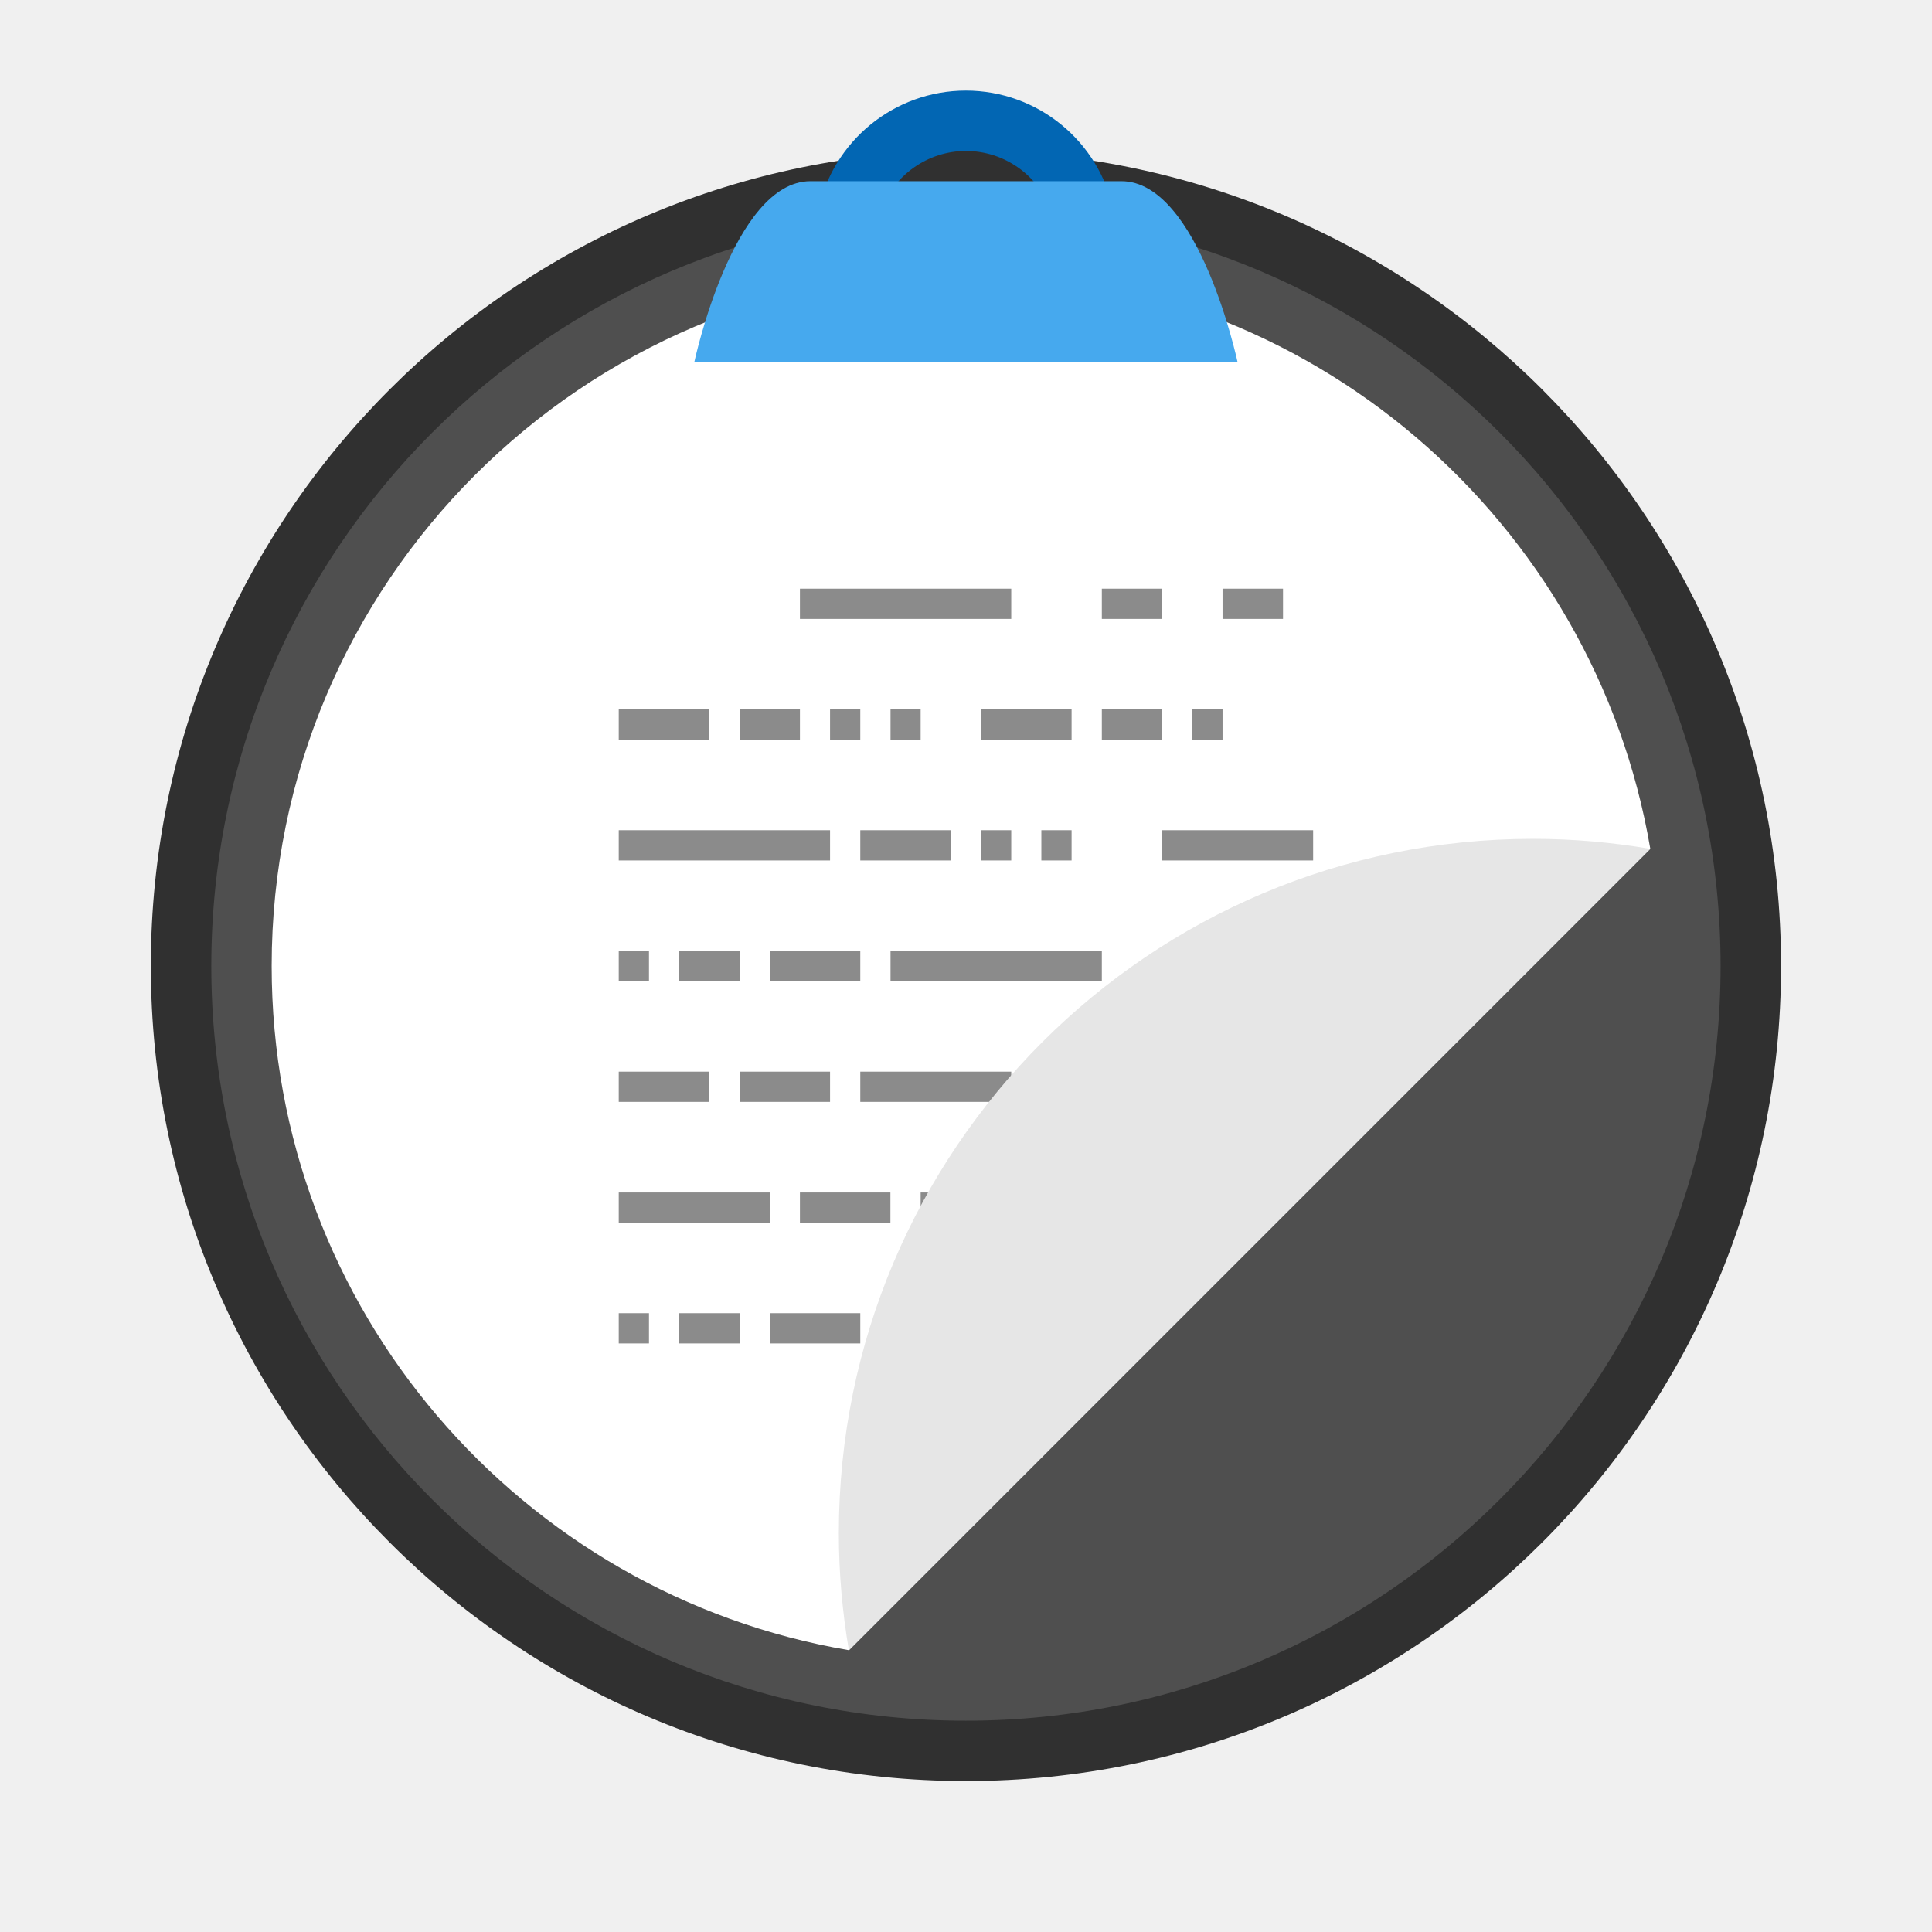
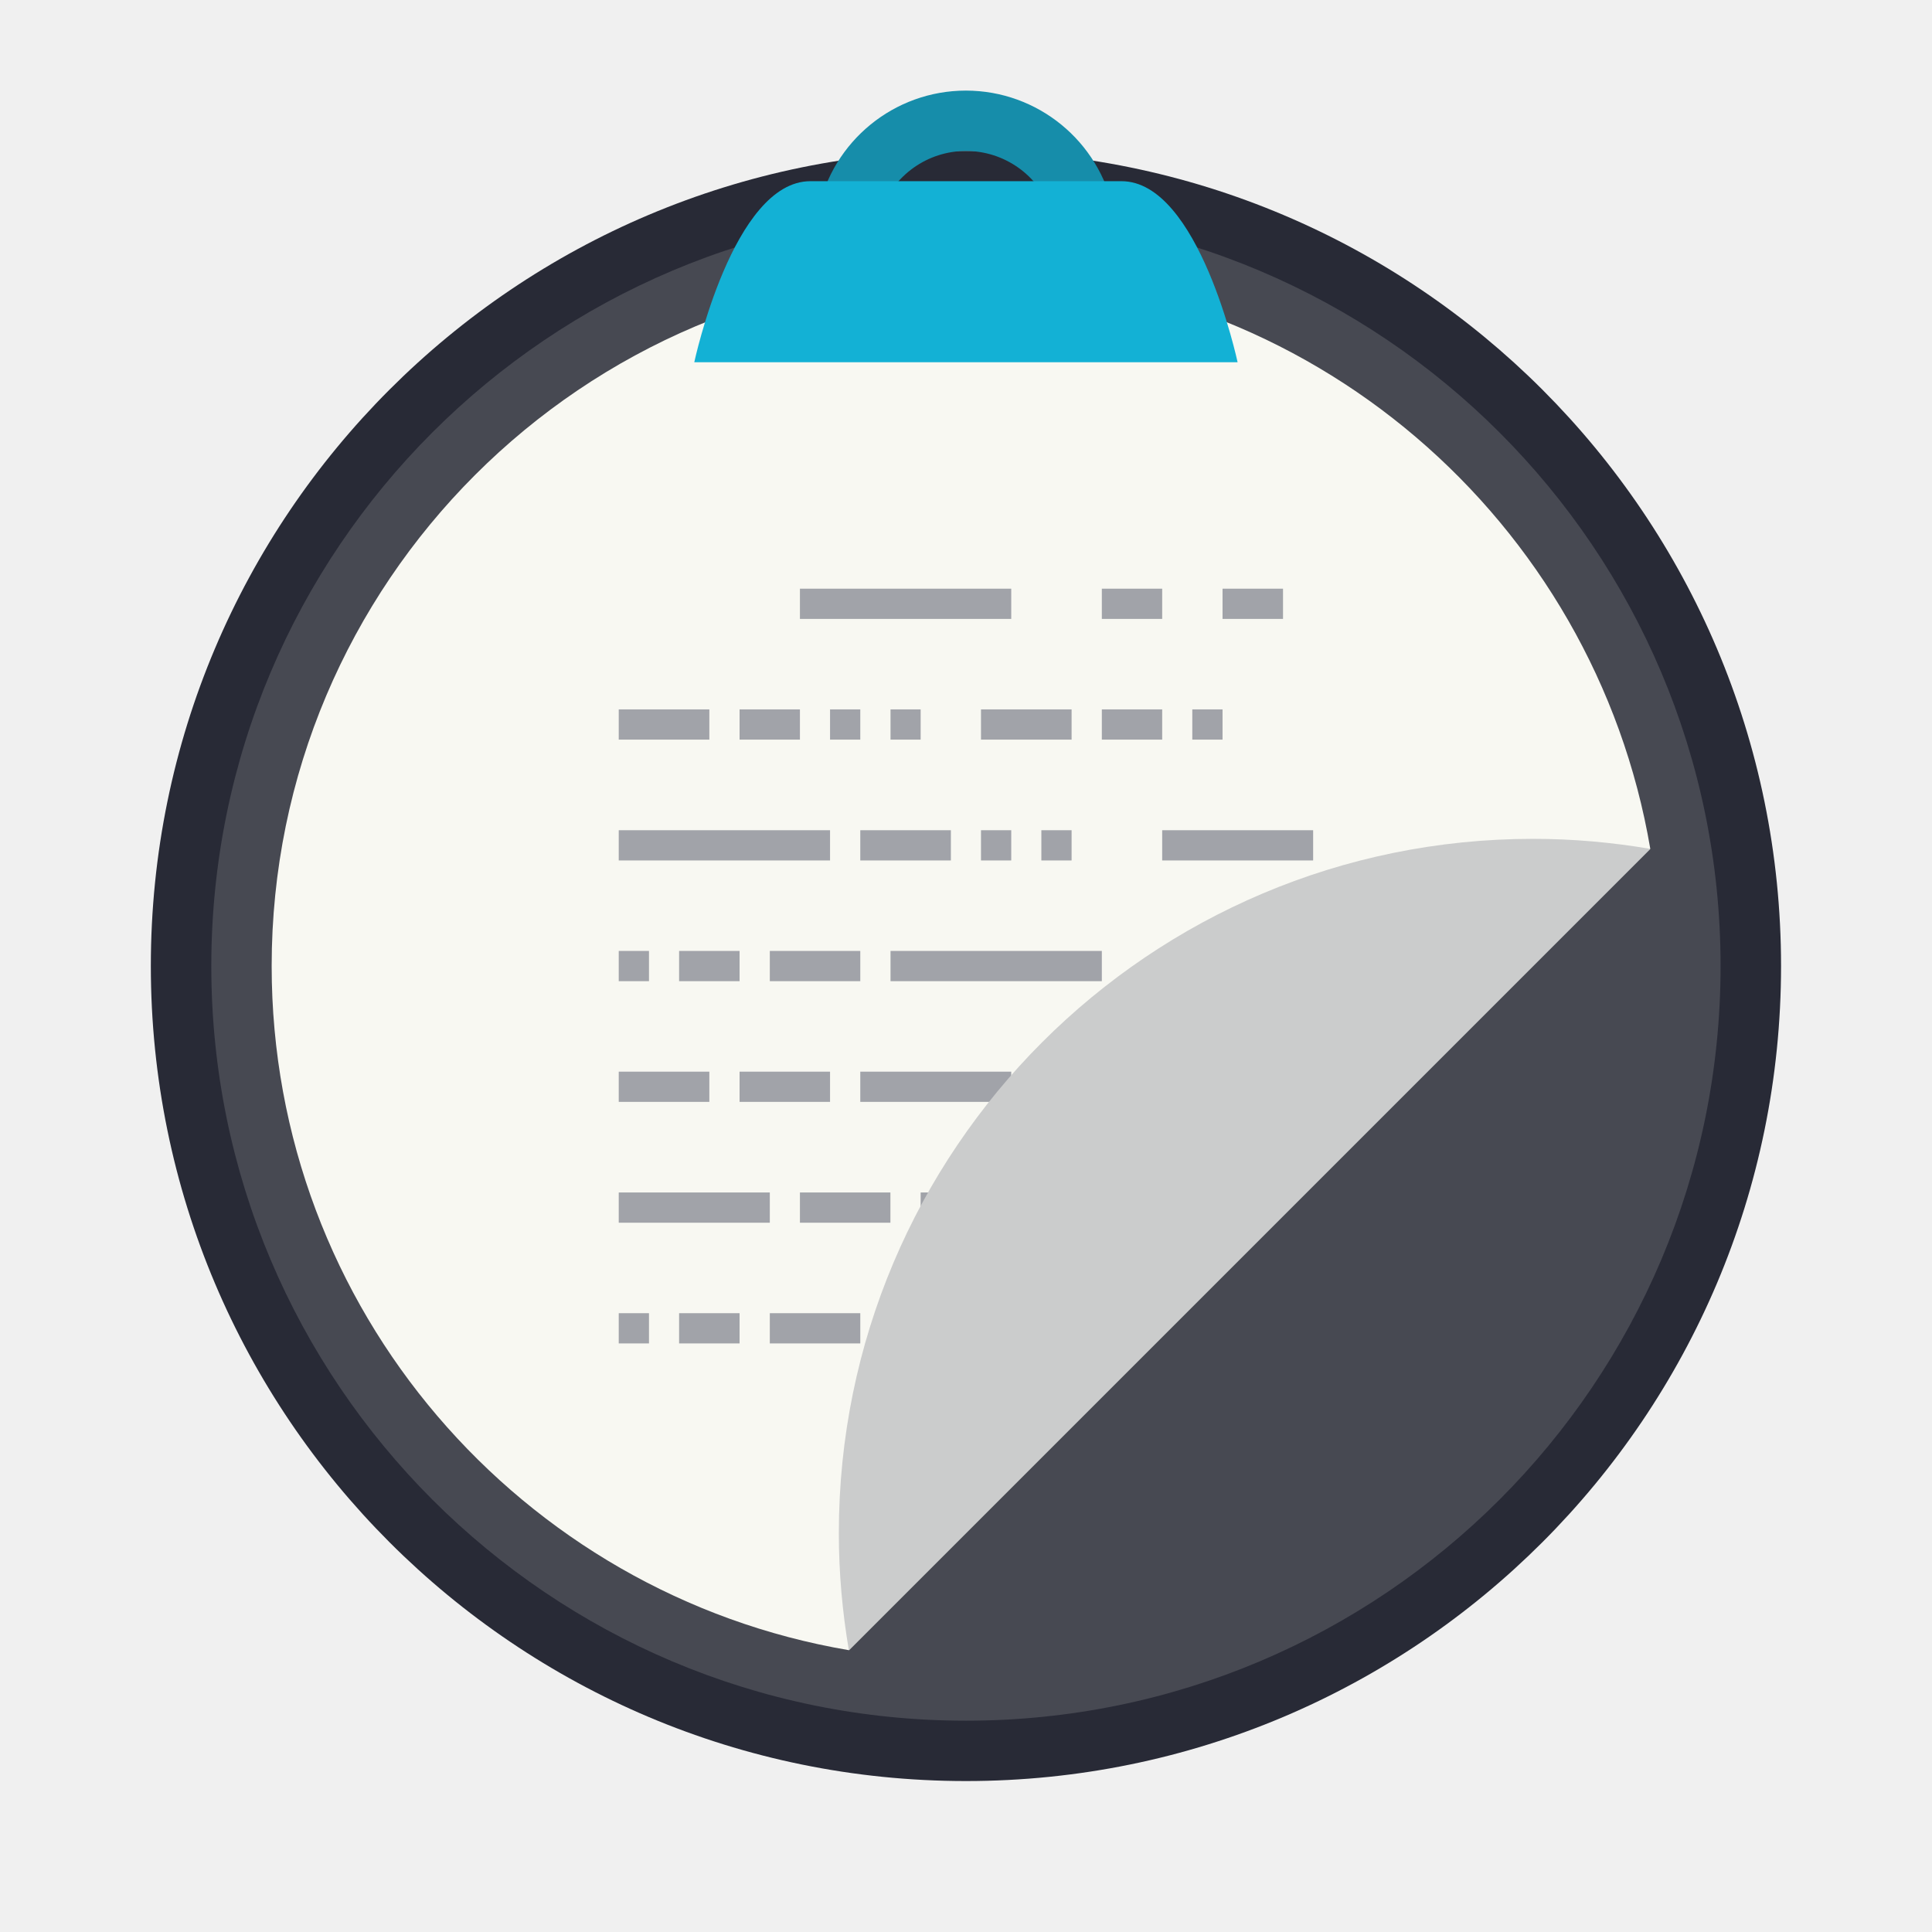
<svg xmlns="http://www.w3.org/2000/svg" width="64" height="64" version="1.1" viewBox="0 0 16.933 16.933">
-   <path class="shp36" d="m8.466 15.61c3.945 0 7.144-3.198 7.144-7.144 0-3.945-3.198-7.144-7.144-7.144-3.945 0-7.144 3.198-7.144 7.144 0 3.945 3.198 7.144 7.144 7.144z" fill="#303030" stroke-width=".538" />
-   <path class="shp36" d="m8.466 15.081c3.653 0 6.614-2.962 6.614-6.614s-2.962-6.614-6.614-6.614c-3.653 0-6.614 2.962-6.614 6.614s2.962 6.614 6.614 6.614z" fill="#fff" opacity=".15" stroke-width=".575" />
-   <path d="m8.466 2.381c-3.361 0-6.085 2.725-6.085 6.085 0 3.011 2.187 5.509 5.059 5.997l7.024-7.024c-0.488-2.872-2.987-5.059-5.997-5.059z" fill="#fff" stroke-width=".598" />
+   <path class="shp36" d="m8.466 15.61c3.945 0 7.144-3.198 7.144-7.144 0-3.945-3.198-7.144-7.144-7.144-3.945 0-7.144 3.198-7.144 7.144 0 3.945 3.198 7.144 7.144 7.144z" fill="#282a36" stroke-width=".538" />
+   <path class="shp36" d="m8.466 15.081c3.653 0 6.614-2.962 6.614-6.614s-2.962-6.614-6.614-6.614c-3.653 0-6.614 2.962-6.614 6.614s2.962 6.614 6.614 6.614z" fill="#f8f8f2" opacity=".15" stroke-width=".575" />
+   <path d="m8.466 2.381c-3.361 0-6.085 2.725-6.085 6.085 0 3.011 2.187 5.509 5.059 5.997l7.024-7.024c-0.488-2.872-2.987-5.059-5.997-5.059z" fill="#f8f8f2" stroke-width=".598" />
  <g fill-rule="evenodd">
-     <path d="m8.466 0.794a1.323 1.323 0 0 0-1.296 1.058h0.549a0.794 0.794 0 0 1 0.747-0.529 0.794 0.794 0 0 1 0.748 0.529h0.547a1.323 1.323 0 0 0-1.295-1.058z" fill="#0266b3" stroke-width=".265" style="paint-order:stroke fill markers" />
-     <path d="m6.085 3.175s0.339-1.587 1.018-1.587h2.726c0.679 0 1.018 1.587 1.018 1.587z" fill="#46a9ee" stroke-width=".265" />
-     <path d="m7.011 5.292h1.852m-3.44 1.058h0.794m2.381 0h0.794m-1.852 1.059h0.794m-1.587 1.058h0.793m-1.058 1.058h0.793m-0.793-3.175h0.529m-1.588 1.059h1.852m0.53 1.058h1.852m-3.705 0h0.53m1.058 1.058h1.323m-3.44 0h0.794m-0.794-1.058h0.265m1.587-2.117h0.265m1.852 3.175h0.53m-2.117-3.175h0.264m0.529 1.059h0.265m0.264 0h0.265m0.265-2.117h0.529m-0.529 1.058h0.529m0 1.059h1.323m-1.059 1.058h0.265m0.265 0h0.264m-0.794-2.117h0.265m-3.704 4.234h0.793m-1.057 1.058h0.793m-2.117-1.058h1.324m-0.795 1.058h0.53m-1.059 0h0.265m2.381-1.058h0.265m0.264 0h0.265m-1.058 1.058h0.793m2.117-6.35h0.53" fill-opacity=".961" stroke="#878787" stroke-opacity=".961" stroke-width=".265" />
+     <path d="m8.466 0.794a1.323 1.323 0 0 0-1.296 1.058h0.549a0.794 0.794 0 0 1 0.747-0.529 0.794 0.794 0 0 1 0.748 0.529h0.547a1.323 1.323 0 0 0-1.295-1.058z" fill="#168daa" stroke-width=".265" style="paint-order:stroke fill markers" />
+     <path d="m6.085 3.175s0.339-1.587 1.018-1.587h2.726c0.679 0 1.018 1.587 1.018 1.587z" fill="#13b1d5" stroke-width=".265" />
+     <path d="m7.011 5.292h1.852m-3.44 1.058h0.794m2.381 0h0.794m-1.852 1.059h0.794m-1.587 1.058h0.793m-1.058 1.058h0.793m-0.793-3.175h0.529m-1.588 1.059h1.852m0.53 1.058h1.852m-3.705 0h0.53m1.058 1.058h1.323m-3.44 0h0.794m-0.794-1.058h0.265m1.587-2.117h0.265m1.852 3.175h0.53m-2.117-3.175h0.264m0.529 1.059h0.265m0.264 0h0.265m0.265-2.117h0.529m-0.529 1.058h0.529m0 1.059h1.323m-1.059 1.058h0.265m0.265 0h0.264m-0.794-2.117h0.265m-3.704 4.234h0.793m-1.057 1.058h0.793m-2.117-1.058h1.324m-0.795 1.058h0.53m-1.059 0h0.265m2.381-1.058h0.265m0.264 0h0.265m-1.058 1.058h0.793m2.117-6.35h0.53" fill-opacity=".961" stroke="#9ea0a6" stroke-opacity=".961" stroke-width=".265" />
  </g>
-   <path d="m7.44 14.464 7.024-7.024c-0.334-0.057-0.677-0.088-1.027-0.088-3.361 0-6.085 2.725-6.085 6.085 0 0.35 0.031 0.693 0.088 1.027z" fill="#e6e6e6" stroke-width=".598" />
+   <path d="m7.44 14.464 7.024-7.024c-0.334-0.057-0.677-0.088-1.027-0.088-3.361 0-6.085 2.725-6.085 6.085 0 0.35 0.031 0.693 0.088 1.027z" fill="#cbcccc" stroke-width=".598" />
</svg>
